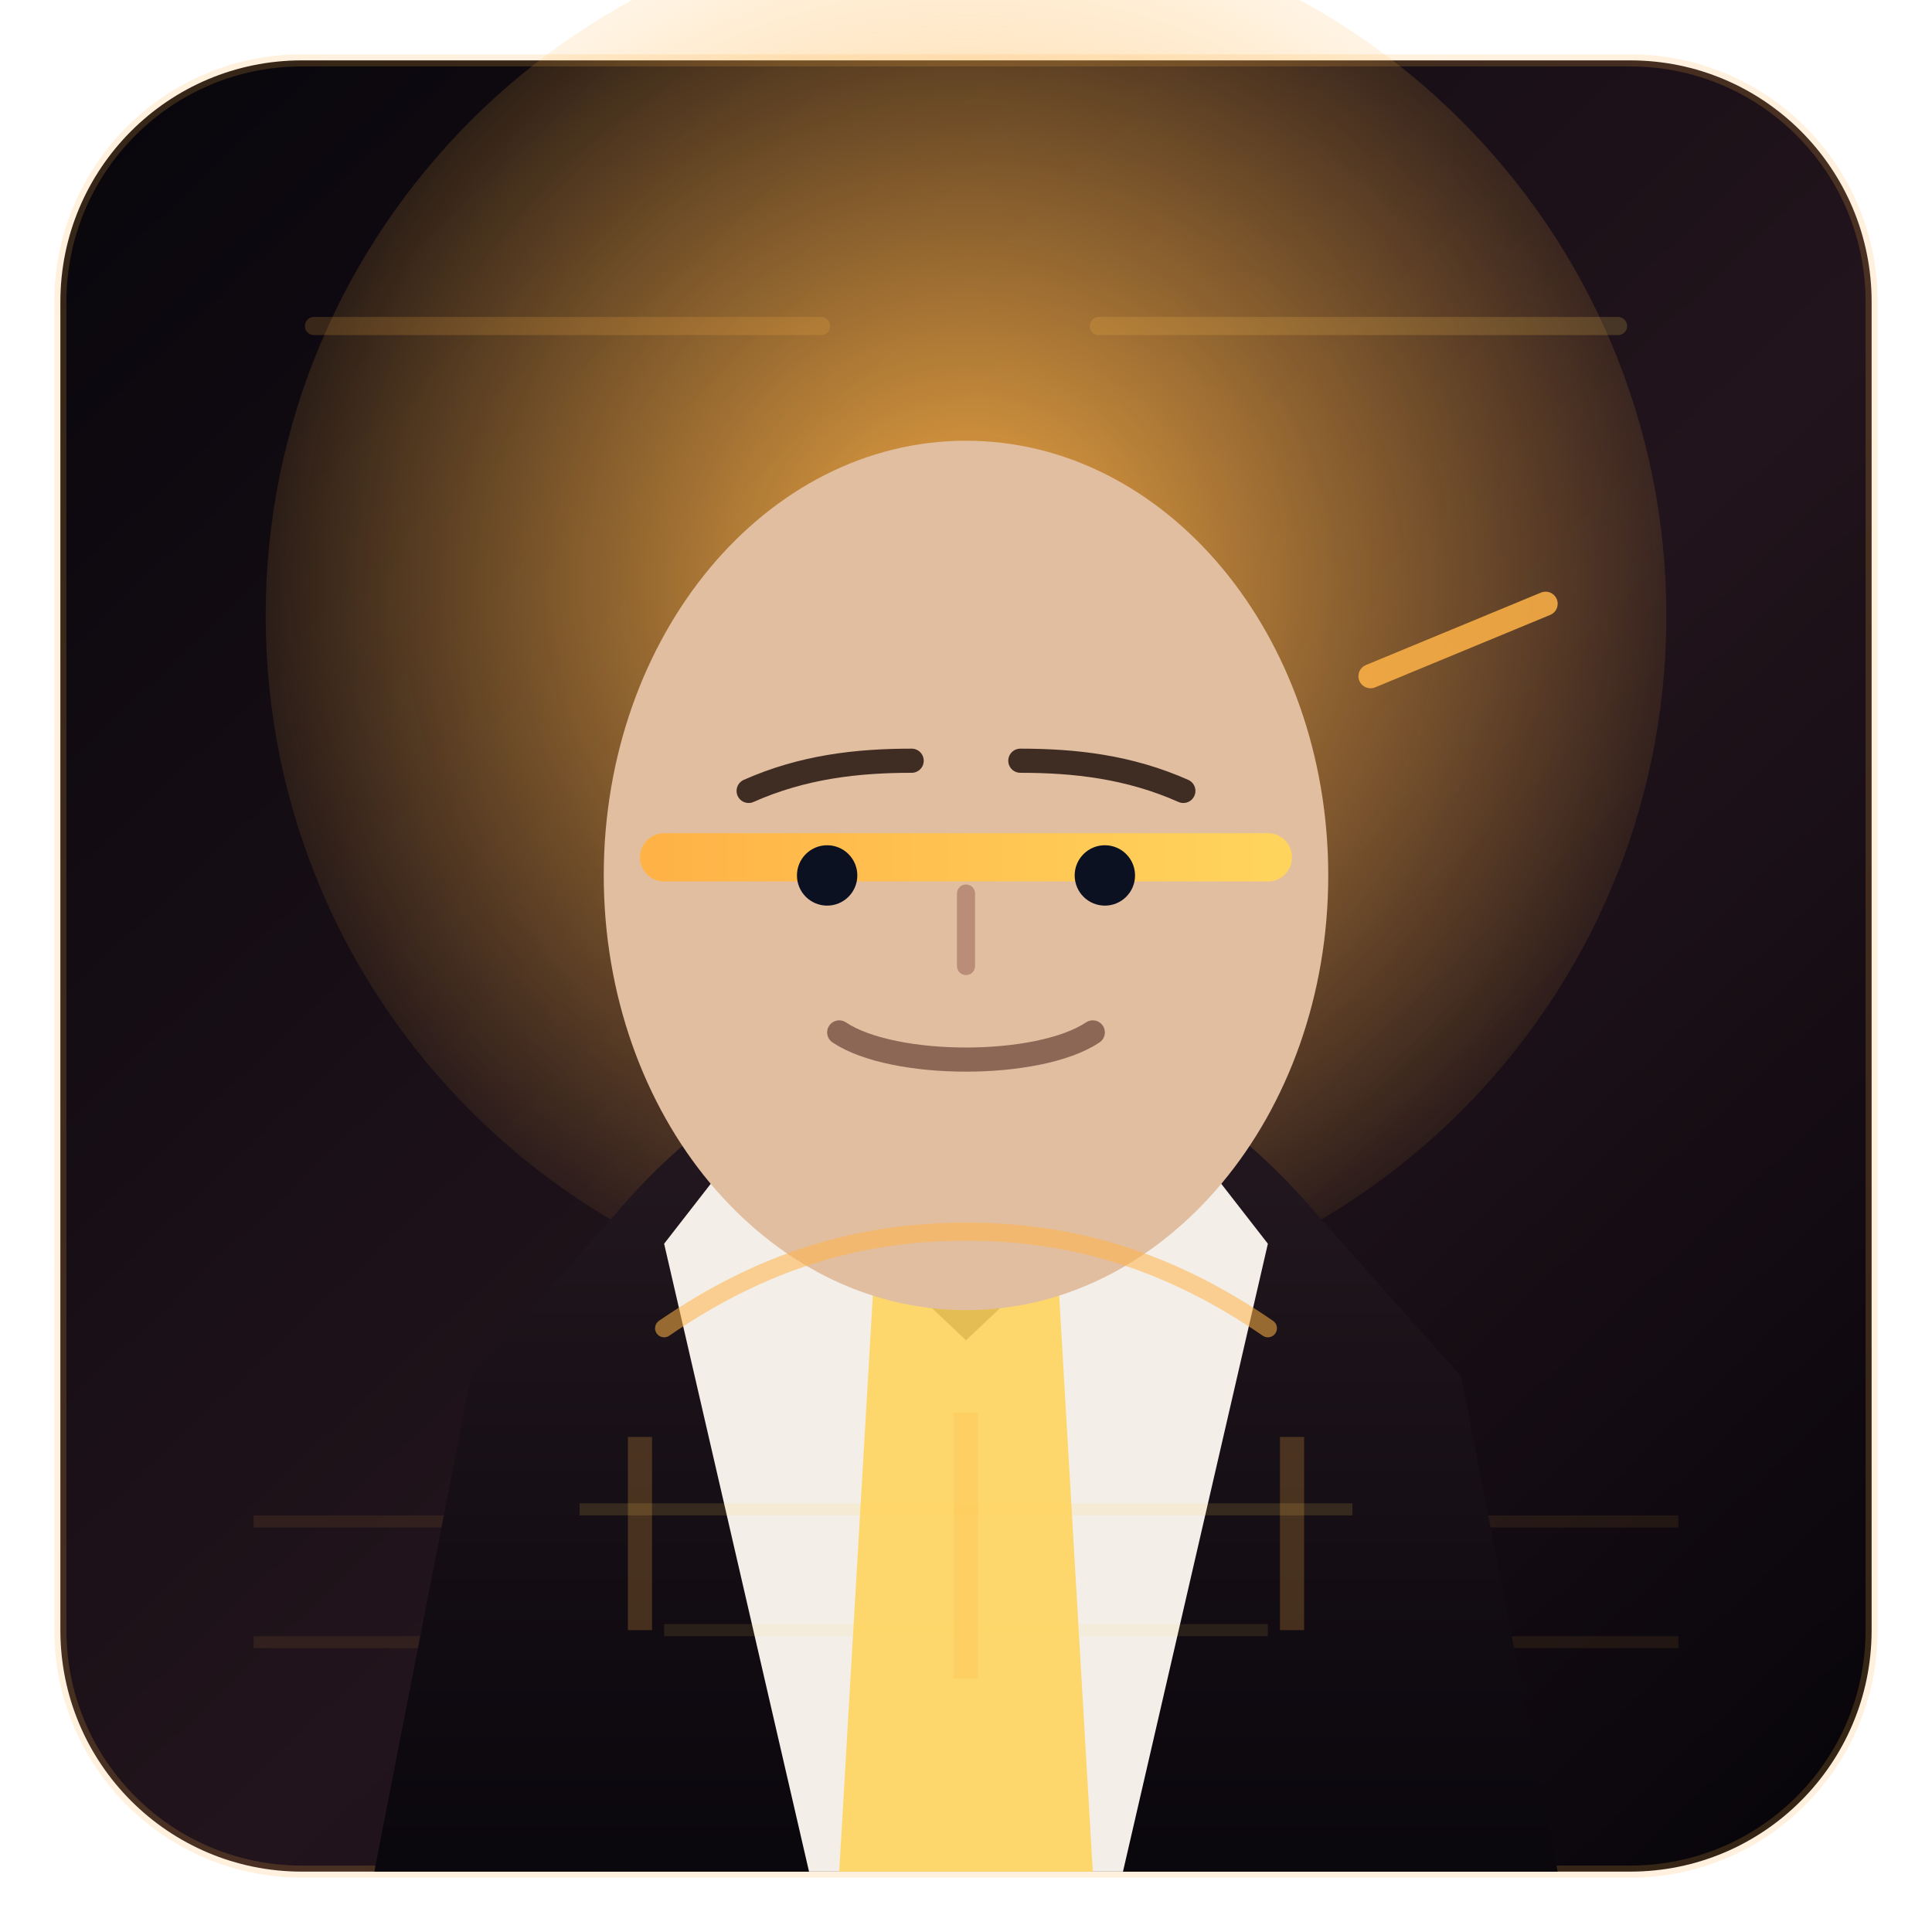
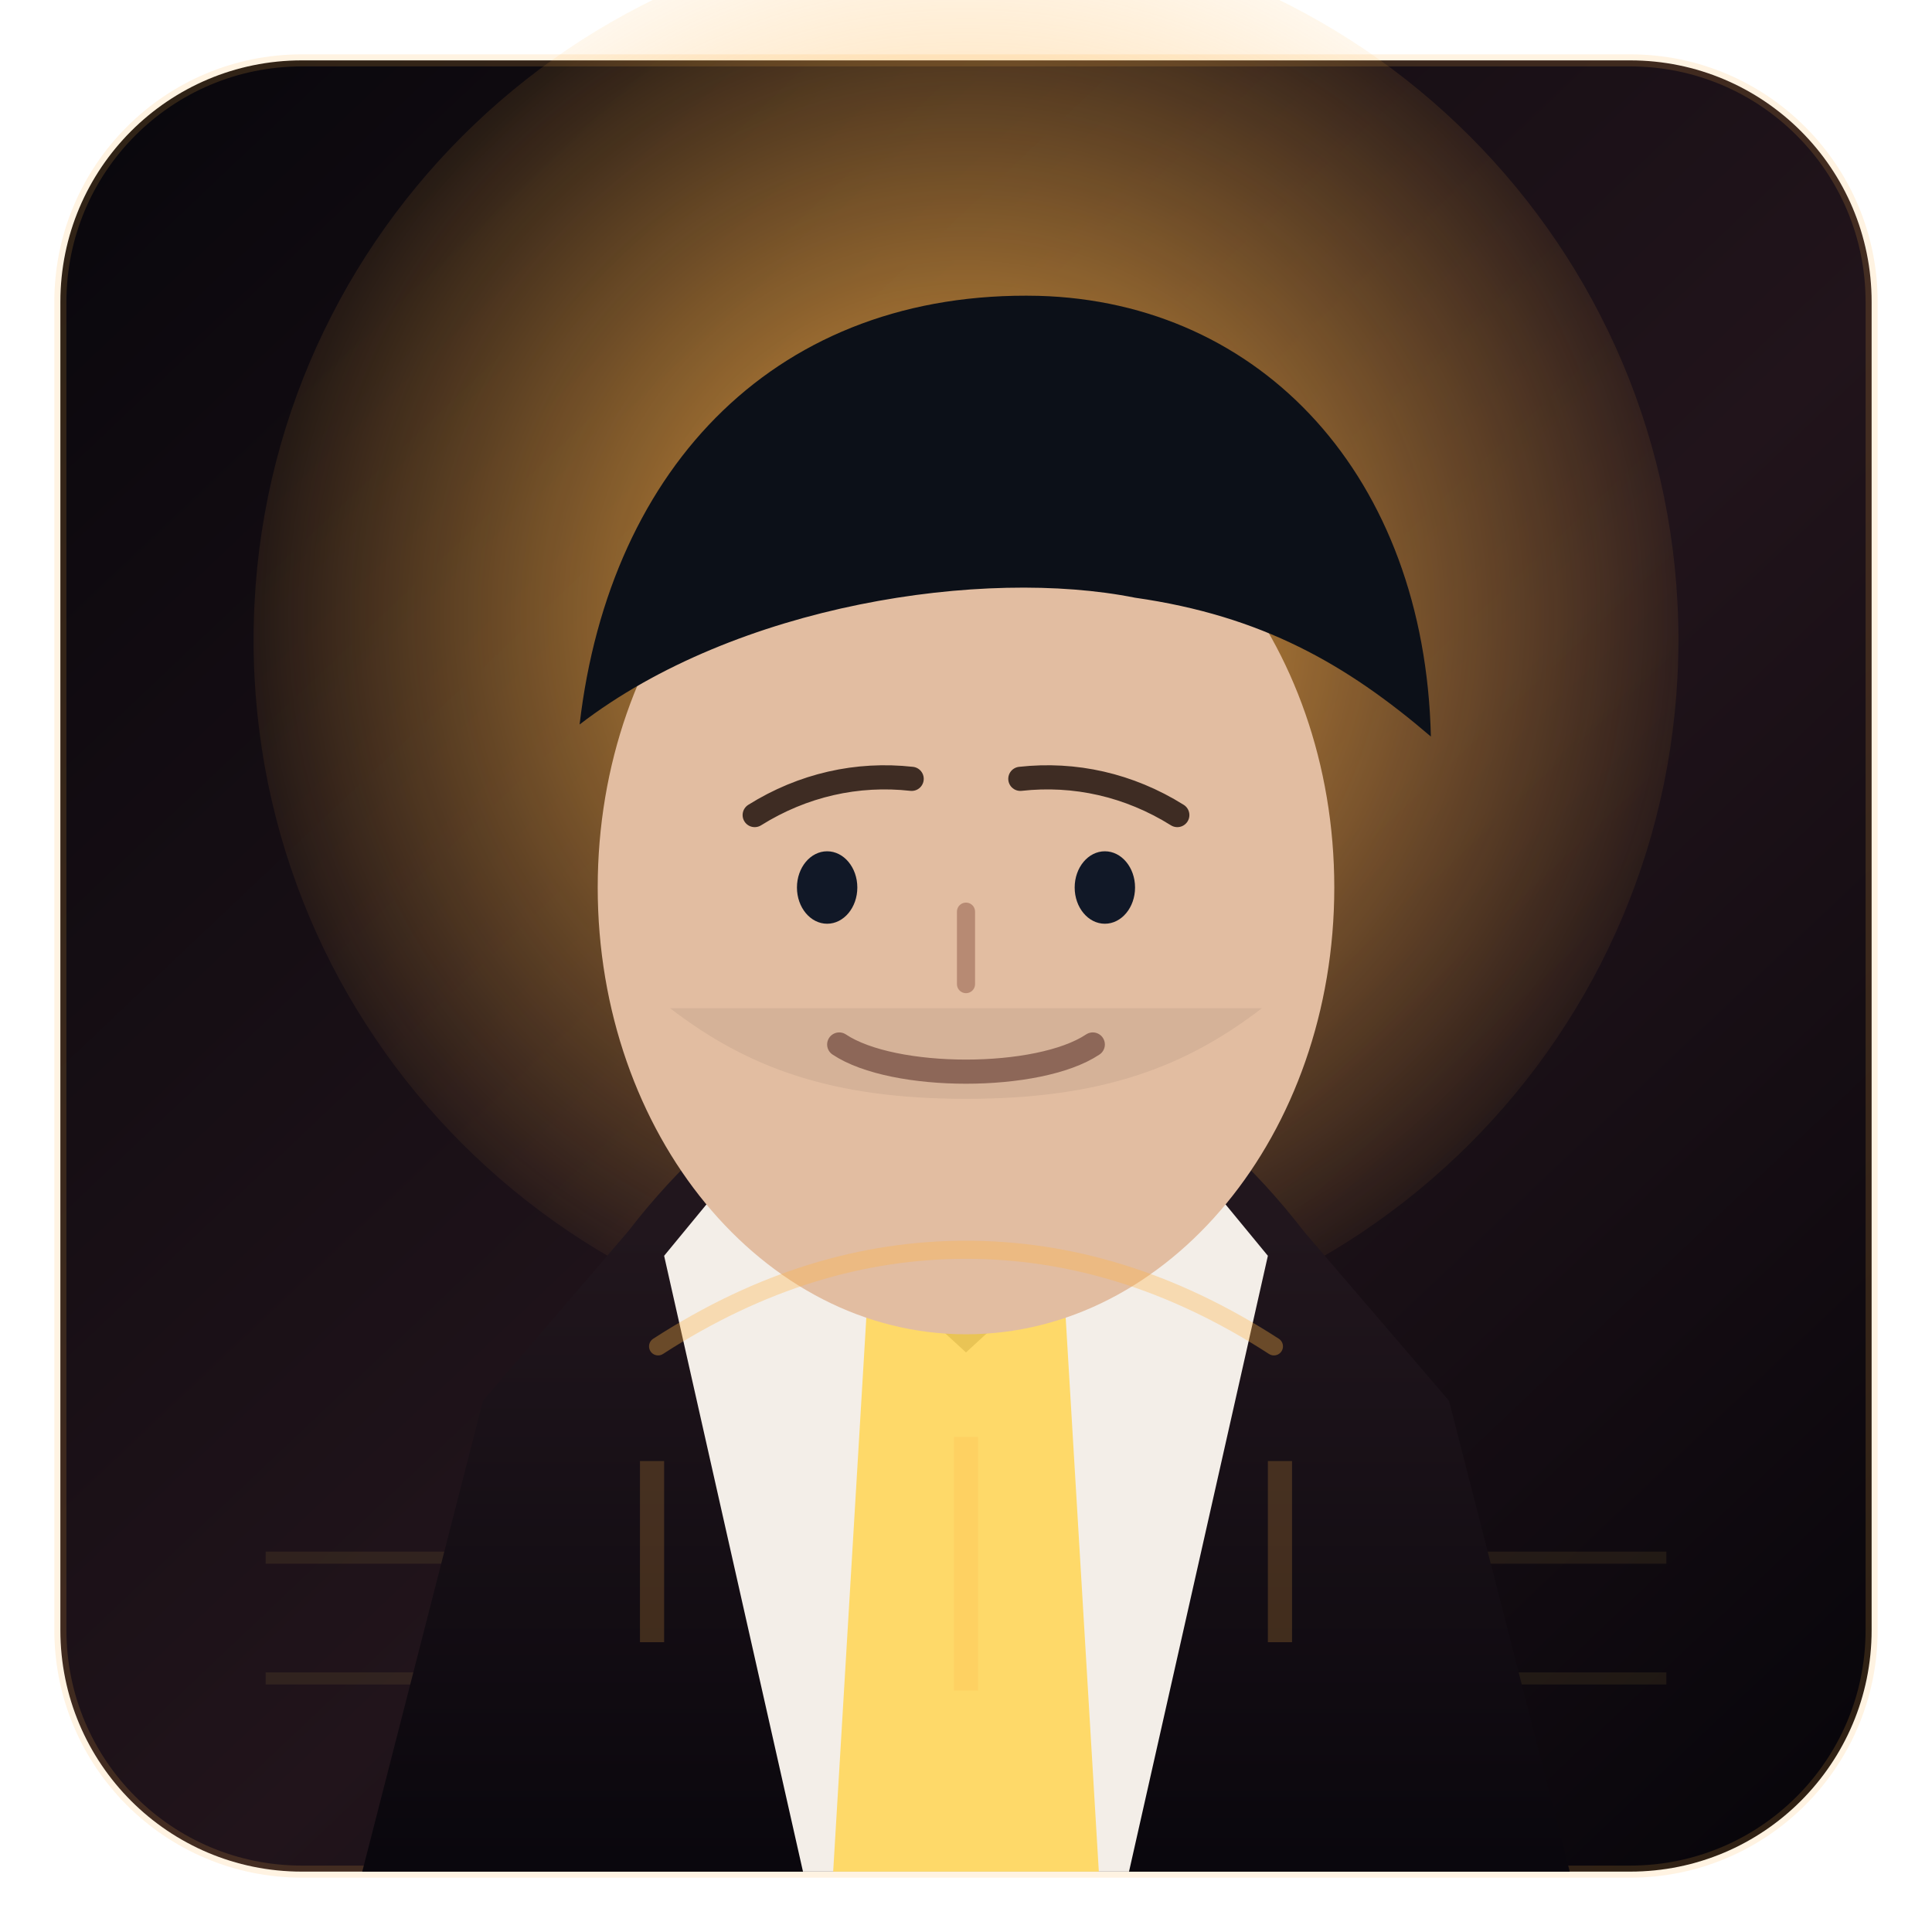
<svg xmlns="http://www.w3.org/2000/svg" width="320" height="320" viewBox="0 0 320 320" fill="none">
  <defs>
    <linearGradient id="cz-bg" x1="18" y1="10" x2="302" y2="310" gradientUnits="userSpaceOnUse">
-       <stop stop-color="#08060C" />
-       <stop offset="0.56" stop-color="#22141C" />
-       <stop offset="1" stop-color="#07050A" />
+       <stop stop-color="#09070c" />
+       <stop offset="0.56" stop-color="#21141b" />
+       <stop offset="1" stop-color="#07050a" />
    </linearGradient>
-     <radialGradient id="cz-halo" cx="0" cy="0" r="1" gradientUnits="userSpaceOnUse" gradientTransform="translate(160 96) rotate(90) scale(132)">
-       <stop stop-color="#FFB347" stop-opacity="0.94" />
-       <stop offset="1" stop-color="#FFB347" stop-opacity="0" />
+     <radialGradient id="cz-halo" cx="0" cy="0" r="1" gradientUnits="userSpaceOnUse" gradientTransform="translate(160 102) rotate(90) scale(130)">
+       <stop stop-color="#ffb347" stop-opacity="0.92" />
+       <stop offset="1" stop-color="#ffb347" stop-opacity="0" />
    </radialGradient>
-     <linearGradient id="cz-suit" x1="160" y1="196" x2="160" y2="306" gradientUnits="userSpaceOnUse">
-       <stop stop-color="#21161D" />
-       <stop offset="1" stop-color="#0A070D" />
-     </linearGradient>
-     <linearGradient id="cz-visor" x1="110" y1="142" x2="210" y2="142" gradientUnits="userSpaceOnUse">
-       <stop stop-color="#FFB347" />
-       <stop offset="1" stop-color="#FFD45C" />
+     <linearGradient id="cz-suit" x1="160" y1="204" x2="160" y2="308" gradientUnits="userSpaceOnUse">
+       <stop stop-color="#21161d" />
+       <stop offset="1" stop-color="#0a070d" />
    </linearGradient>
  </defs>
  <rect x="10" y="10" width="300" height="300" rx="40" fill="url(#cz-bg)" />
-   <rect x="10" y="10" width="300" height="300" rx="40" stroke="#FFB347" stroke-opacity="0.18" stroke-width="2" />
-   <path d="M52 54H136" stroke="#FFB347" stroke-opacity="0.18" stroke-width="3" stroke-linecap="round" />
-   <path d="M182 54H268" stroke="#FFD45C" stroke-opacity="0.18" stroke-width="3" stroke-linecap="round" />
-   <path d="M42 252H278" stroke="#FFB347" stroke-opacity="0.08" stroke-width="2" />
-   <path d="M42 272H278" stroke="#FFB347" stroke-opacity="0.08" stroke-width="2" />
-   <circle cx="160" cy="102" r="116" fill="url(#cz-halo)" />
-   <path d="M62 310L78 228L102 201C119 181 138 172 160 172C182 172 201 181 218 201L242 228L258 310H62Z" fill="url(#cz-suit)" />
-   <path d="M124 188L160 222L196 188L210 206L186 310H134L110 206L124 188Z" fill="#F3EEE8" />
-   <path d="M146 190L160 208L174 190L181 310H139L146 190Z" fill="#FFD45C" fill-opacity="0.88" />
-   <ellipse cx="160" cy="145" rx="60" ry="72" fill="#E2BEA1" />
-   M96 118C101 78 129 50 172 52C208 53 235 78 237 119C222 108 208 100 187 97C164 93 123 98 96 118Z
-   <path d="M110 142H210" stroke="url(#cz-visor)" stroke-width="8" stroke-linecap="round" />
-   <path d="M124 131C133 127 142 126 151 126" stroke="#3F2C22" stroke-width="4" stroke-linecap="round" />
-   <path d="M169 126C178 126 187 127 196 131" stroke="#3F2C22" stroke-width="4" stroke-linecap="round" />
-   <circle cx="137" cy="145" r="5" fill="#0B1120" />
-   <circle cx="183" cy="145" r="5" fill="#0B1120" />
-   <path d="M160 148V160" stroke="#B98D77" stroke-width="3" stroke-linecap="round" />
-   <path d="M139 171C148 177 172 177 181 171" stroke="#8D6756" stroke-width="4" stroke-linecap="round" />
-   <path d="M110 220C126 209 142 204 160 204C178 204 194 209 210 220" stroke="#FFB347" stroke-opacity="0.54" stroke-width="3" stroke-linecap="round" />
-   <path d="M96 250H224" stroke="#FFD45C" stroke-opacity="0.14" stroke-width="2" />
-   <path d="M110 270H210" stroke="#FFD45C" stroke-opacity="0.1" stroke-width="2" />
-   <path d="M106 238V270" stroke="#FFB347" stroke-opacity="0.22" stroke-width="4" />
-   <path d="M160 234V278" stroke="#FFB347" stroke-opacity="0.22" stroke-width="4" />
-   <path d="M214 238V270" stroke="#FFB347" stroke-opacity="0.22" stroke-width="4" />
-   <path d="M227 112L256 100" stroke="#FFB347" stroke-width="4" stroke-linecap="round" stroke-opacity="0.85" />
+   <rect x="10" y="10" width="300" height="300" rx="40" stroke="#ffb347" stroke-opacity="0.16" stroke-width="2" />
+   <circle cx="160" cy="106" r="118" fill="url(#cz-halo)" />
+   <path d="M44 258H276" stroke="#ffd75b" stroke-opacity="0.08" stroke-width="2" />
+   <path d="M44 278H276" stroke="#ffd75b" stroke-opacity="0.08" stroke-width="2" />
+   <path d="M60 310L80 232L104 204C121 182 140 172 160 172C180 172 199 182 216 204L240 232L260 310H60Z" fill="url(#cz-suit)" />
+   <path d="M124 191L160 224L196 191L210 208L187 310H133L110 208L124 191Z" fill="#f3eee8" />
+   <path d="M145 193L160 211L175 193L182 310H138L145 193Z" fill="#ffd75b" fill-opacity="0.9" />
+   <ellipse cx="160" cy="147" rx="61" ry="74" fill="#e2bda1" />
+   <path d="M111 167C124 177 138 182 160 182C182 182 196 177 209 167" fill="#000" fill-opacity="0.06" />
+   <path d="M96 120C101 77 129 48 172 49C209 50 236 79 237 122C223 110 209 102 188 99C163 94 122 100 96 120Z" fill="#0c1018" />
+   <path d="M125 135C133 130 142 128 151 129" stroke="#3e2c23" stroke-width="4" stroke-linecap="round" />
+   <path d="M169 129C178 128 187 130 195 135" stroke="#3e2c23" stroke-width="4" stroke-linecap="round" />
+   <ellipse cx="137" cy="147" rx="5" ry="6" fill="#111827" />
+   <ellipse cx="183" cy="147" rx="5" ry="6" fill="#111827" />
+   <path d="M160 151V163" stroke="#b78a73" stroke-width="3" stroke-linecap="round" />
+   <path d="M139 173C148 179 172 179 181 173" stroke="#8d6758" stroke-width="4" stroke-linecap="round" />
+   <path d="M109 223C126 212 143 207 160 207C177 207 194 212 211 223" stroke="#ffb347" stroke-opacity="0.34" stroke-width="3" stroke-linecap="round" />
+   <path d="M108 242V272" stroke="#ffb347" stroke-opacity="0.2" stroke-width="4" />
+   <path d="M160 238V280" stroke="#ffb347" stroke-opacity="0.2" stroke-width="4" />
+   <path d="M212 242V272" stroke="#ffb347" stroke-opacity="0.2" stroke-width="4" />
</svg>
